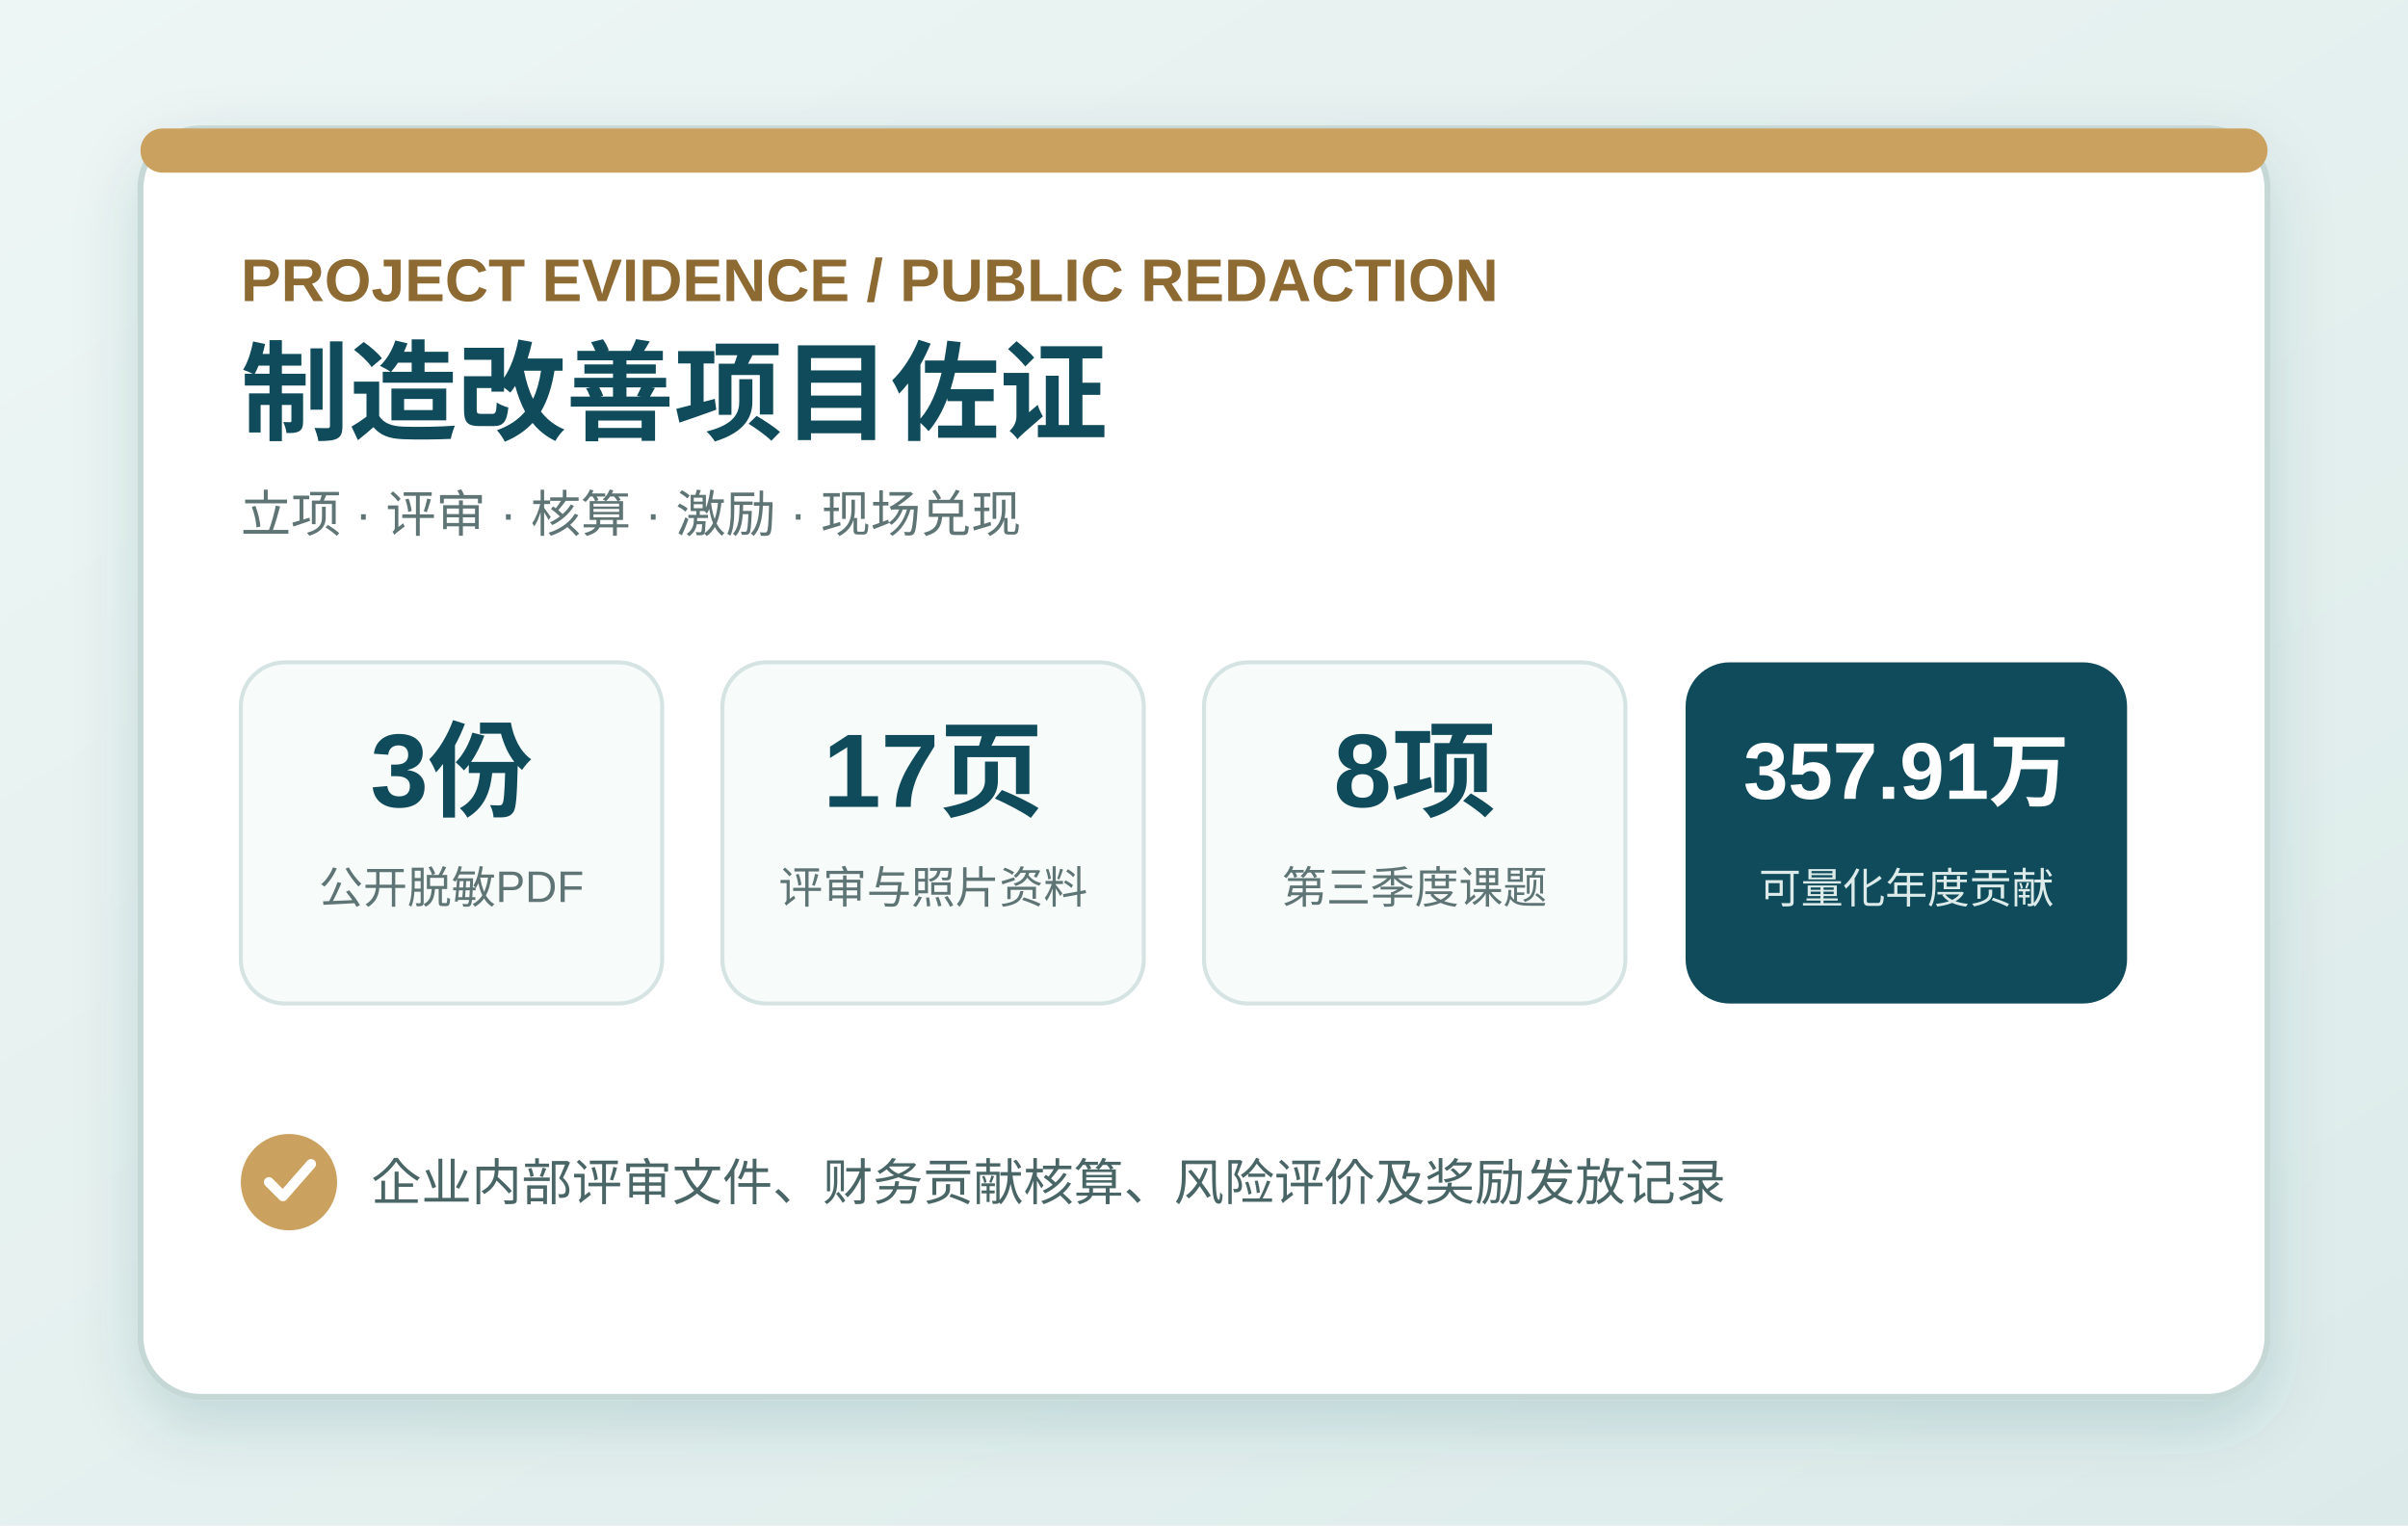
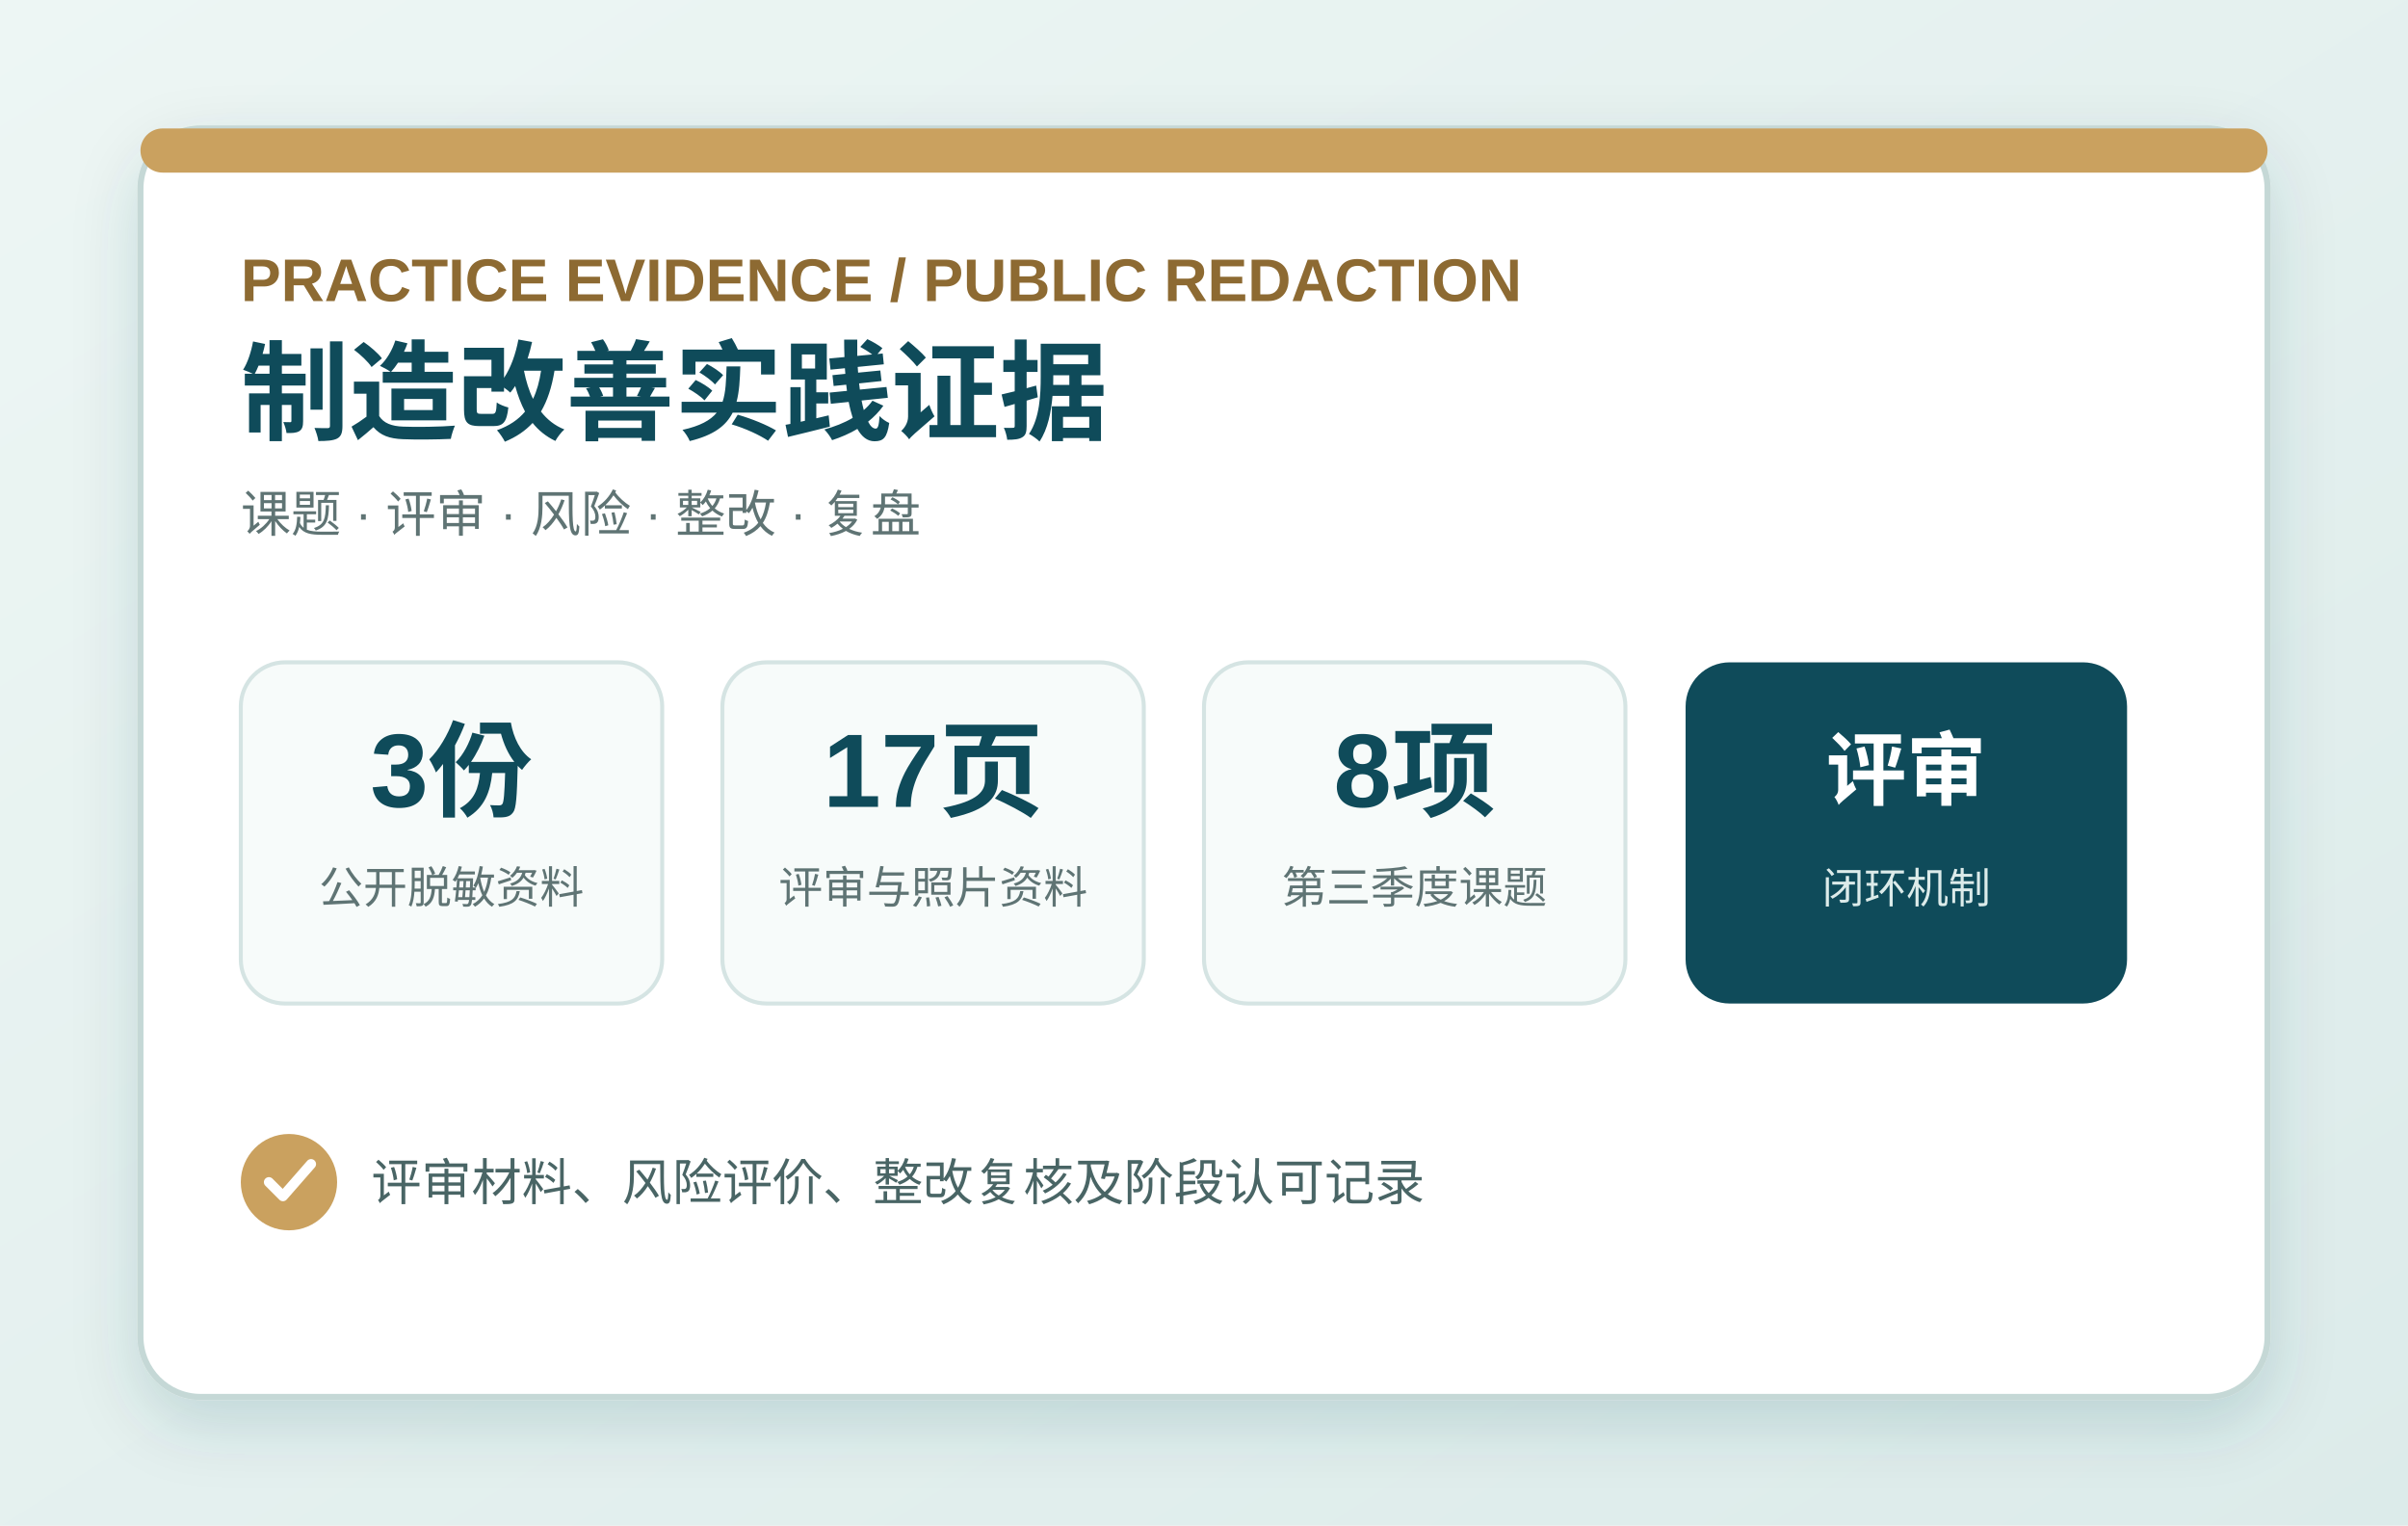
<svg xmlns="http://www.w3.org/2000/svg" viewBox="0 0 1200 760" role="img" aria-labelledby="title desc">
  <defs>
    <linearGradient id="bg" x1="0" y1="0" x2="1" y2="1">
      <stop stop-color="#edf6f4" />
      <stop offset="1" stop-color="#dcebea" />
    </linearGradient>
    <filter id="shadow" x="-20%" y="-20%" width="140%" height="140%">
      <feDropShadow dx="0" dy="12" stdDeviation="16" flood-color="#0f4b5a" flood-opacity=".16" />
    </filter>
  </defs>
  <rect width="1200" height="760" fill="url(#bg)" />
  <rect x="70" y="64" width="1060" height="632" rx="30" fill="#fff" stroke="#c5d8d6" stroke-width="3" filter="url(#shadow)" />
  <rect x="70" y="64" width="1060" height="22" rx="11" fill="#caa15f" />
-   <text x="120" y="150" font-family="Arial,'Microsoft YaHei',sans-serif" font-size="30" font-weight="700" fill="#8d6a32">PROJECT EVIDENCE / PUBLIC REDACTION</text>
-   <text x="120" y="215" font-family="Arial,'Microsoft YaHei',sans-serif" font-size="54" font-weight="800" fill="#0f4b5a">制造改善项目佐证</text>
-   <text x="120" y="265" font-family="Arial,'Microsoft YaHei',sans-serif" font-size="25" fill="#5f7474">立项 · 评审 · 核算 · 激励 · 现场兑现</text>
+   <text x="120" y="150" font-family="Arial,'Microsoft YaHei',sans-serif" font-size="30" font-weight="700" fill="#8d6a32">PRACTICE EVIDENCE / PUBLIC REDACTION</text>
+   <text x="120" y="215" font-family="Arial,'Microsoft YaHei',sans-serif" font-size="54" font-weight="800" fill="#0f4b5a">制造改善实践证据</text>
+   <text x="120" y="265" font-family="Arial,'Microsoft YaHei',sans-serif" font-size="25" fill="#5f7474">课题 · 评审 · 风险 · 整改 · 复盘</text>
  <g transform="translate(120 330)">
    <g>
      <rect width="210" height="170" rx="22" fill="#f7fbfa" stroke="#d5e4e3" stroke-width="2" />
      <text x="105" y="72" text-anchor="middle" font-family="Arial,'Microsoft YaHei',sans-serif" font-size="52" font-weight="800" fill="#0f4b5a">3份</text>
-       <text x="105" y="120" text-anchor="middle" font-family="Arial,'Microsoft YaHei',sans-serif" font-size="22" fill="#5f7474">公开脱敏PDF</text>
+       <text x="105" y="120" text-anchor="middle" font-family="Arial,'Microsoft YaHei',sans-serif" font-size="22" fill="#5f7474">公开脱敏资料</text>
    </g>
    <g transform="translate(240 0)">
      <rect width="210" height="170" rx="22" fill="#f7fbfa" stroke="#d5e4e3" stroke-width="2" />
      <text x="105" y="72" text-anchor="middle" font-family="Arial,'Microsoft YaHei',sans-serif" font-size="52" font-weight="800" fill="#0f4b5a">17页</text>
      <text x="105" y="120" text-anchor="middle" font-family="Arial,'Microsoft YaHei',sans-serif" font-size="22" fill="#5f7474">评审与照片资料</text>
    </g>
    <g transform="translate(480 0)">
      <rect width="210" height="170" rx="22" fill="#f7fbfa" stroke="#d5e4e3" stroke-width="2" />
      <text x="105" y="72" text-anchor="middle" font-family="Arial,'Microsoft YaHei',sans-serif" font-size="52" font-weight="800" fill="#0f4b5a">8项</text>
      <text x="105" y="120" text-anchor="middle" font-family="Arial,'Microsoft YaHei',sans-serif" font-size="22" fill="#5f7474">第三季度课题</text>
    </g>
    <g transform="translate(720 0)">
      <rect width="220" height="170" rx="22" fill="#0f4b5a" />
-       <text x="110" y="68" text-anchor="middle" font-family="Arial,'Microsoft YaHei',sans-serif" font-size="40" font-weight="800" fill="#fff">357.91万</text>
-       <text x="110" y="120" text-anchor="middle" font-family="Arial,'Microsoft YaHei',sans-serif" font-size="21" fill="#dcebea">可量化年度贡献</text>
+       <text x="110" y="68" text-anchor="middle" font-family="Arial,'Microsoft YaHei',sans-serif" font-size="40" font-weight="800" fill="#fff">评审</text>
+       <text x="110" y="120" text-anchor="middle" font-family="Arial,'Microsoft YaHei',sans-serif" font-size="21" fill="#dcebea">闭环机制</text>
    </g>
  </g>
  <g transform="translate(120 565)">
    <circle cx="24" cy="24" r="24" fill="#caa15f" />
    <path d="M14 24l7 7 14-16" fill="none" stroke="#fff" stroke-width="5" stroke-linecap="round" stroke-linejoin="round" />
-     <text x="65" y="33" font-family="Arial,'Microsoft YaHei',sans-serif" font-size="25" fill="#496565">企业内部评审文件、财务贡献核算、风险评价及奖励发放记录</text>
+     <text x="65" y="33" font-family="Arial,'Microsoft YaHei',sans-serif" font-size="25" fill="#496565">评审材料、风险评价、整改复核及阶段认可记录</text>
  </g>
</svg>
